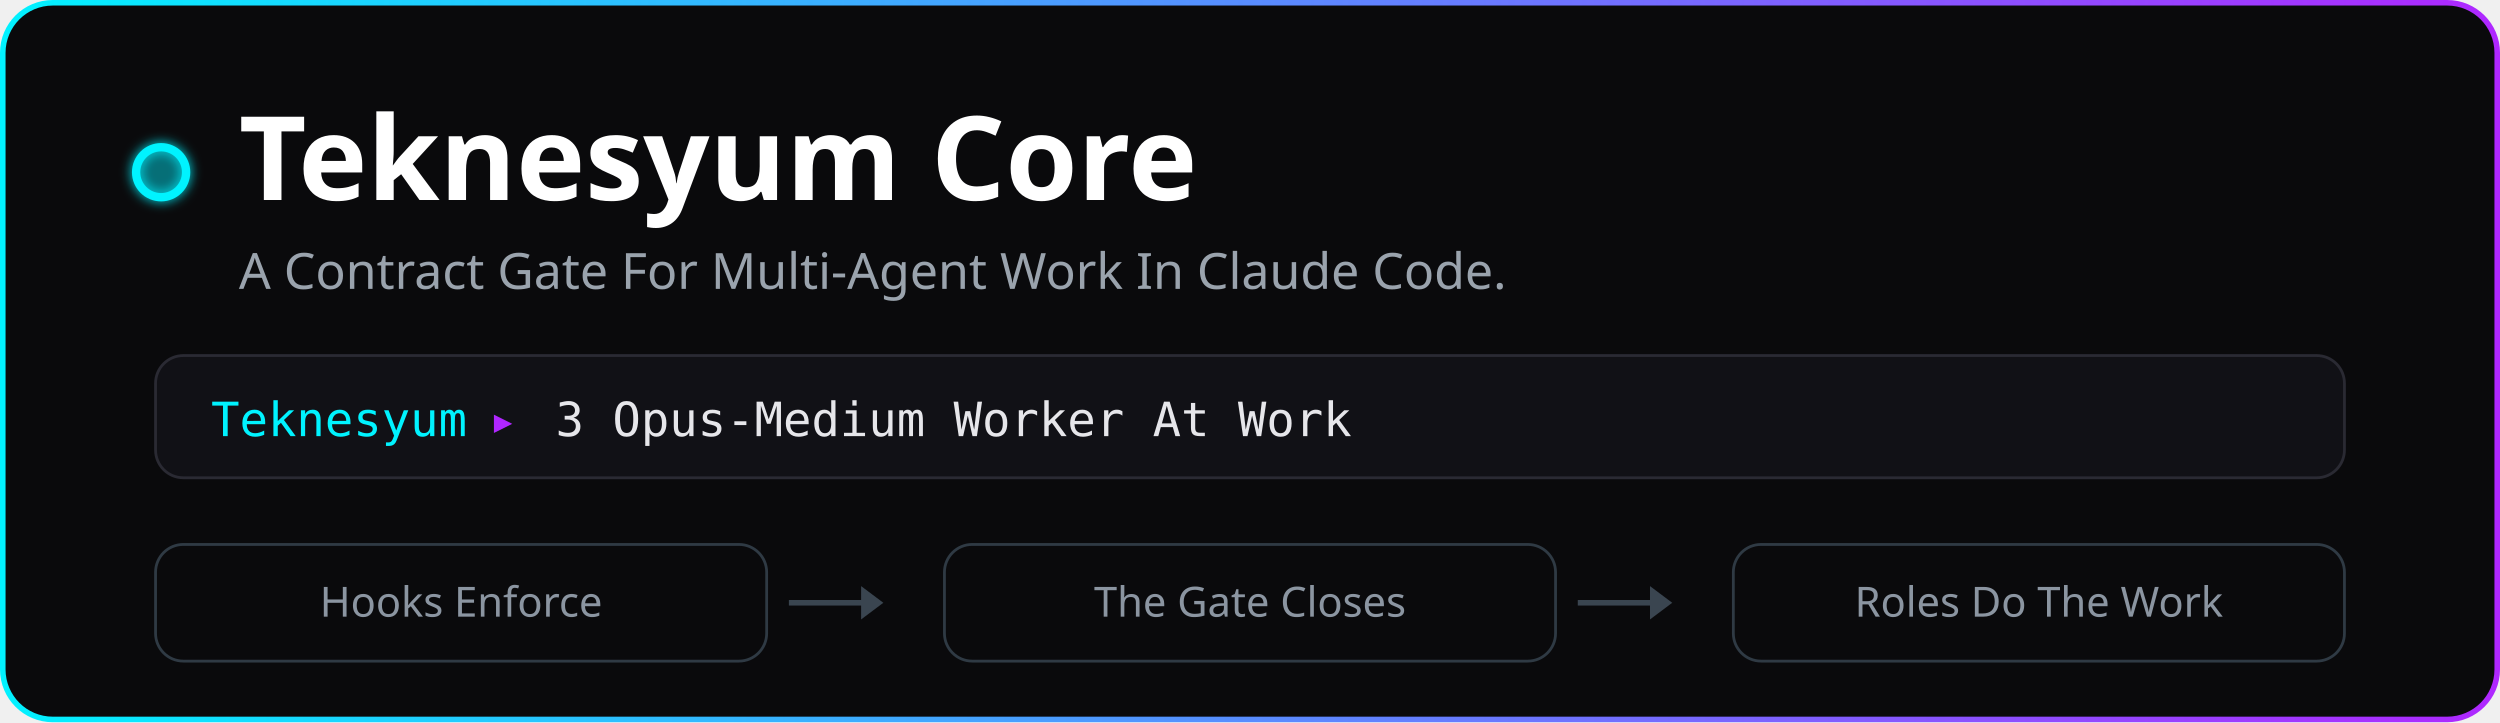
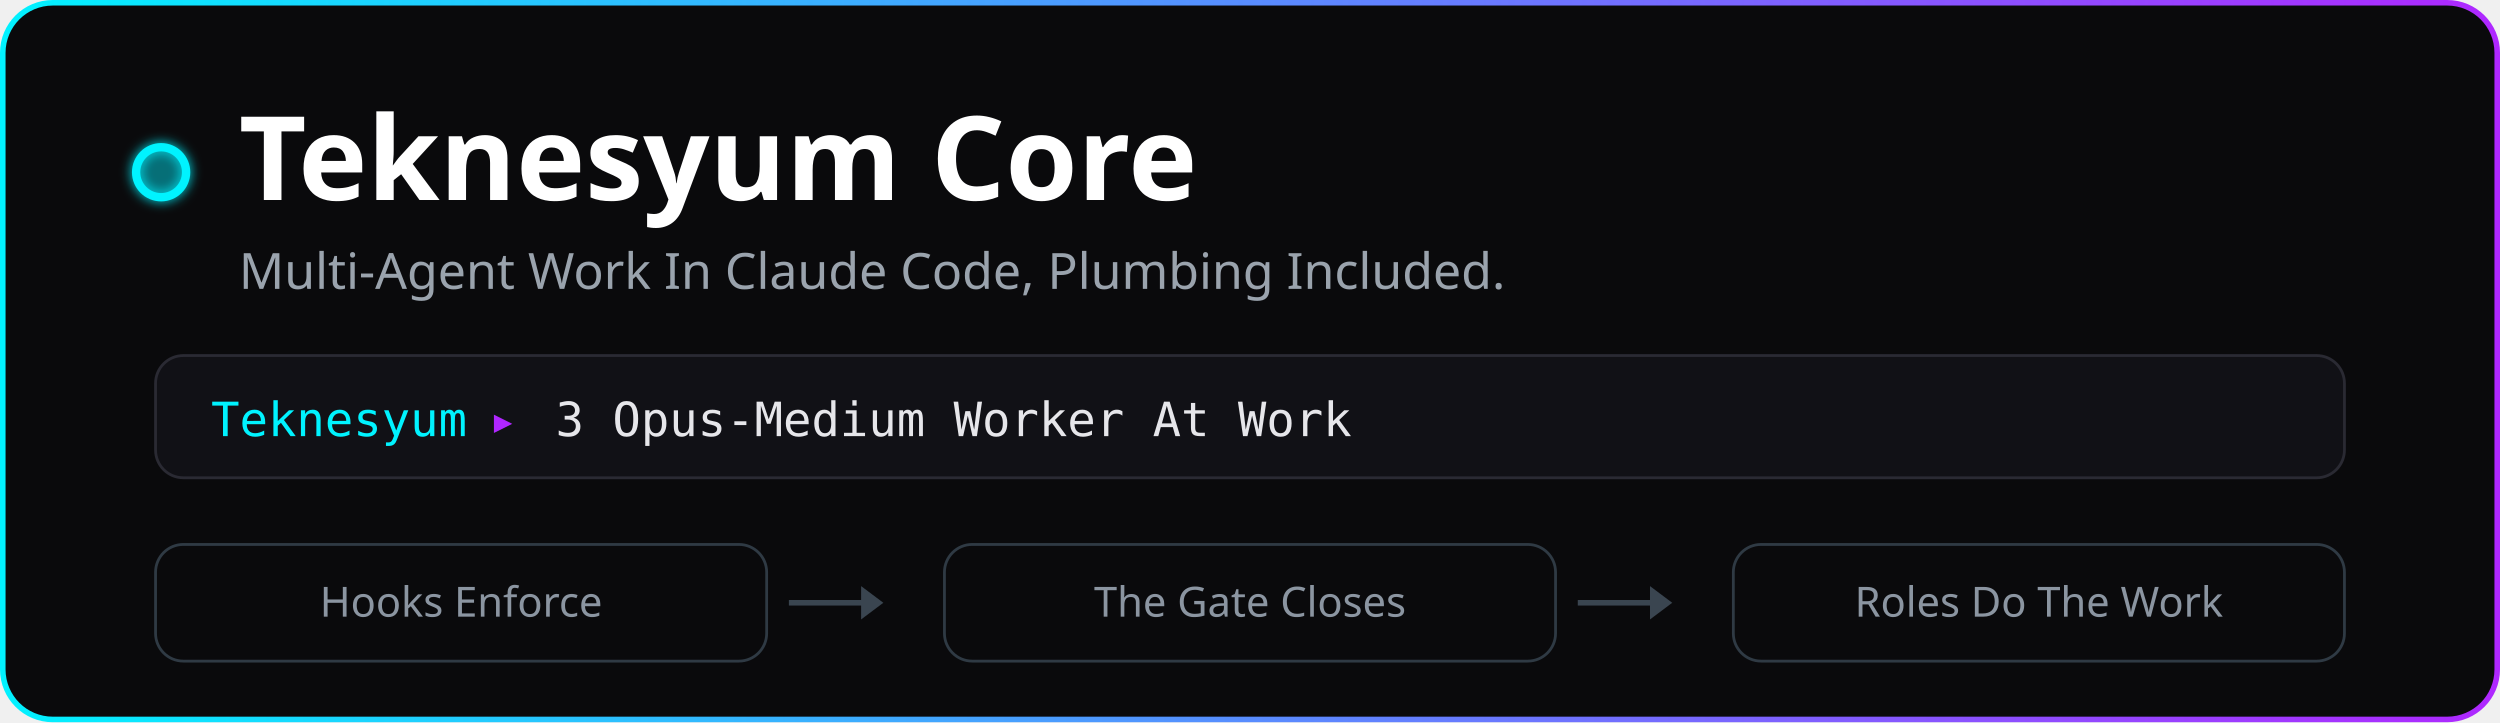
<svg xmlns="http://www.w3.org/2000/svg" viewBox="0 0 900 260" width="900" height="260" role="img" aria-label="Teknesyum Core, a contract gate for multi-agent work in Claude Code. Below the name, the line the plugin prints into the chat: Teknesyum, three Opus-Medium workers at work. Under it, three linked stages: hooks enforce, the gate closes, roles do the work.">
  <defs>
    <linearGradient id="bnen" x1="0" y1="0" x2="1" y2="0">
      <stop offset="0%" stop-color="#00f3ff" />
      <stop offset="100%" stop-color="#b026ff" />
    </linearGradient>
    <filter id="gbnen" x="-50%" y="-50%" width="200%" height="200%">
      <feGaussianBlur stdDeviation="2.2" result="b" />
      <feMerge>
        <feMergeNode in="b" />
        <feMergeNode in="SourceGraphic" />
      </feMerge>
    </filter>
  </defs>
  <rect x="1" y="1" width="898" height="258" rx="18" fill="#0a0a0c" stroke="url(#bnen)" stroke-width="2" />
  <g filter="url(#gbnen)">
    <circle cx="58" cy="62" r="9" fill="#00f3ff" fill-opacity="0.25" stroke="#00f3ff" stroke-width="3" />
  </g>
  <g font-family="Segoe UI, system-ui, sans-serif">
    <text x="86" y="72" fill="#ffffff" font-size="42" font-weight="700">Teknesyum Core</text>
-     <text x="86" y="104" fill="#9aa3ad" font-size="18">A Contract Gate For Multi-Agent Work In Claude Code.</text>
+     <text x="86" y="104" fill="#9aa3ad" font-size="18">Multi-Agent Work In Claude Code, Plumbing Included.</text>
  </g>
  <rect x="56" y="128" width="788" height="44" rx="10" fill="#111116" stroke="#2a2a33" />
  <text x="76" y="157" font-family="Consolas, 'Cascadia Mono', monospace" font-size="17" fill="#00f3ff">Teknesyum</text>
  <text x="176" y="157" font-family="Consolas, 'Cascadia Mono', monospace" font-size="17" fill="#b026ff">▸</text>
  <text x="200" y="157" font-family="Consolas, 'Cascadia Mono', monospace" font-size="17" fill="#e6e6ea">3 Opus-Medium Worker At Work</text>
  <g font-family="Segoe UI, system-ui, sans-serif" font-size="15">
    <rect x="56" y="196" width="220" height="42" rx="10" fill="none" stroke="#2f3a44" />
    <text x="166" y="222" fill="#8b95a1" text-anchor="middle">Hooks Enforce</text>
    <path d="M284 217 h32" stroke="#3a4550" stroke-width="2" />
    <path d="M310 211 l8 6 -8 6 z" fill="#3a4550" />
    <rect x="340" y="196" width="220" height="42" rx="10" fill="none" stroke="#2f3a44" />
    <text x="450" y="222" fill="#8b95a1" text-anchor="middle">The Gate Closes</text>
    <path d="M568 217 h32" stroke="#3a4550" stroke-width="2" />
    <path d="M594 211 l8 6 -8 6 z" fill="#3a4550" />
    <rect x="624" y="196" width="220" height="42" rx="10" fill="none" stroke="#2f3a44" />
    <text x="734" y="222" fill="#8b95a1" text-anchor="middle">Roles Do The Work</text>
  </g>
</svg>
